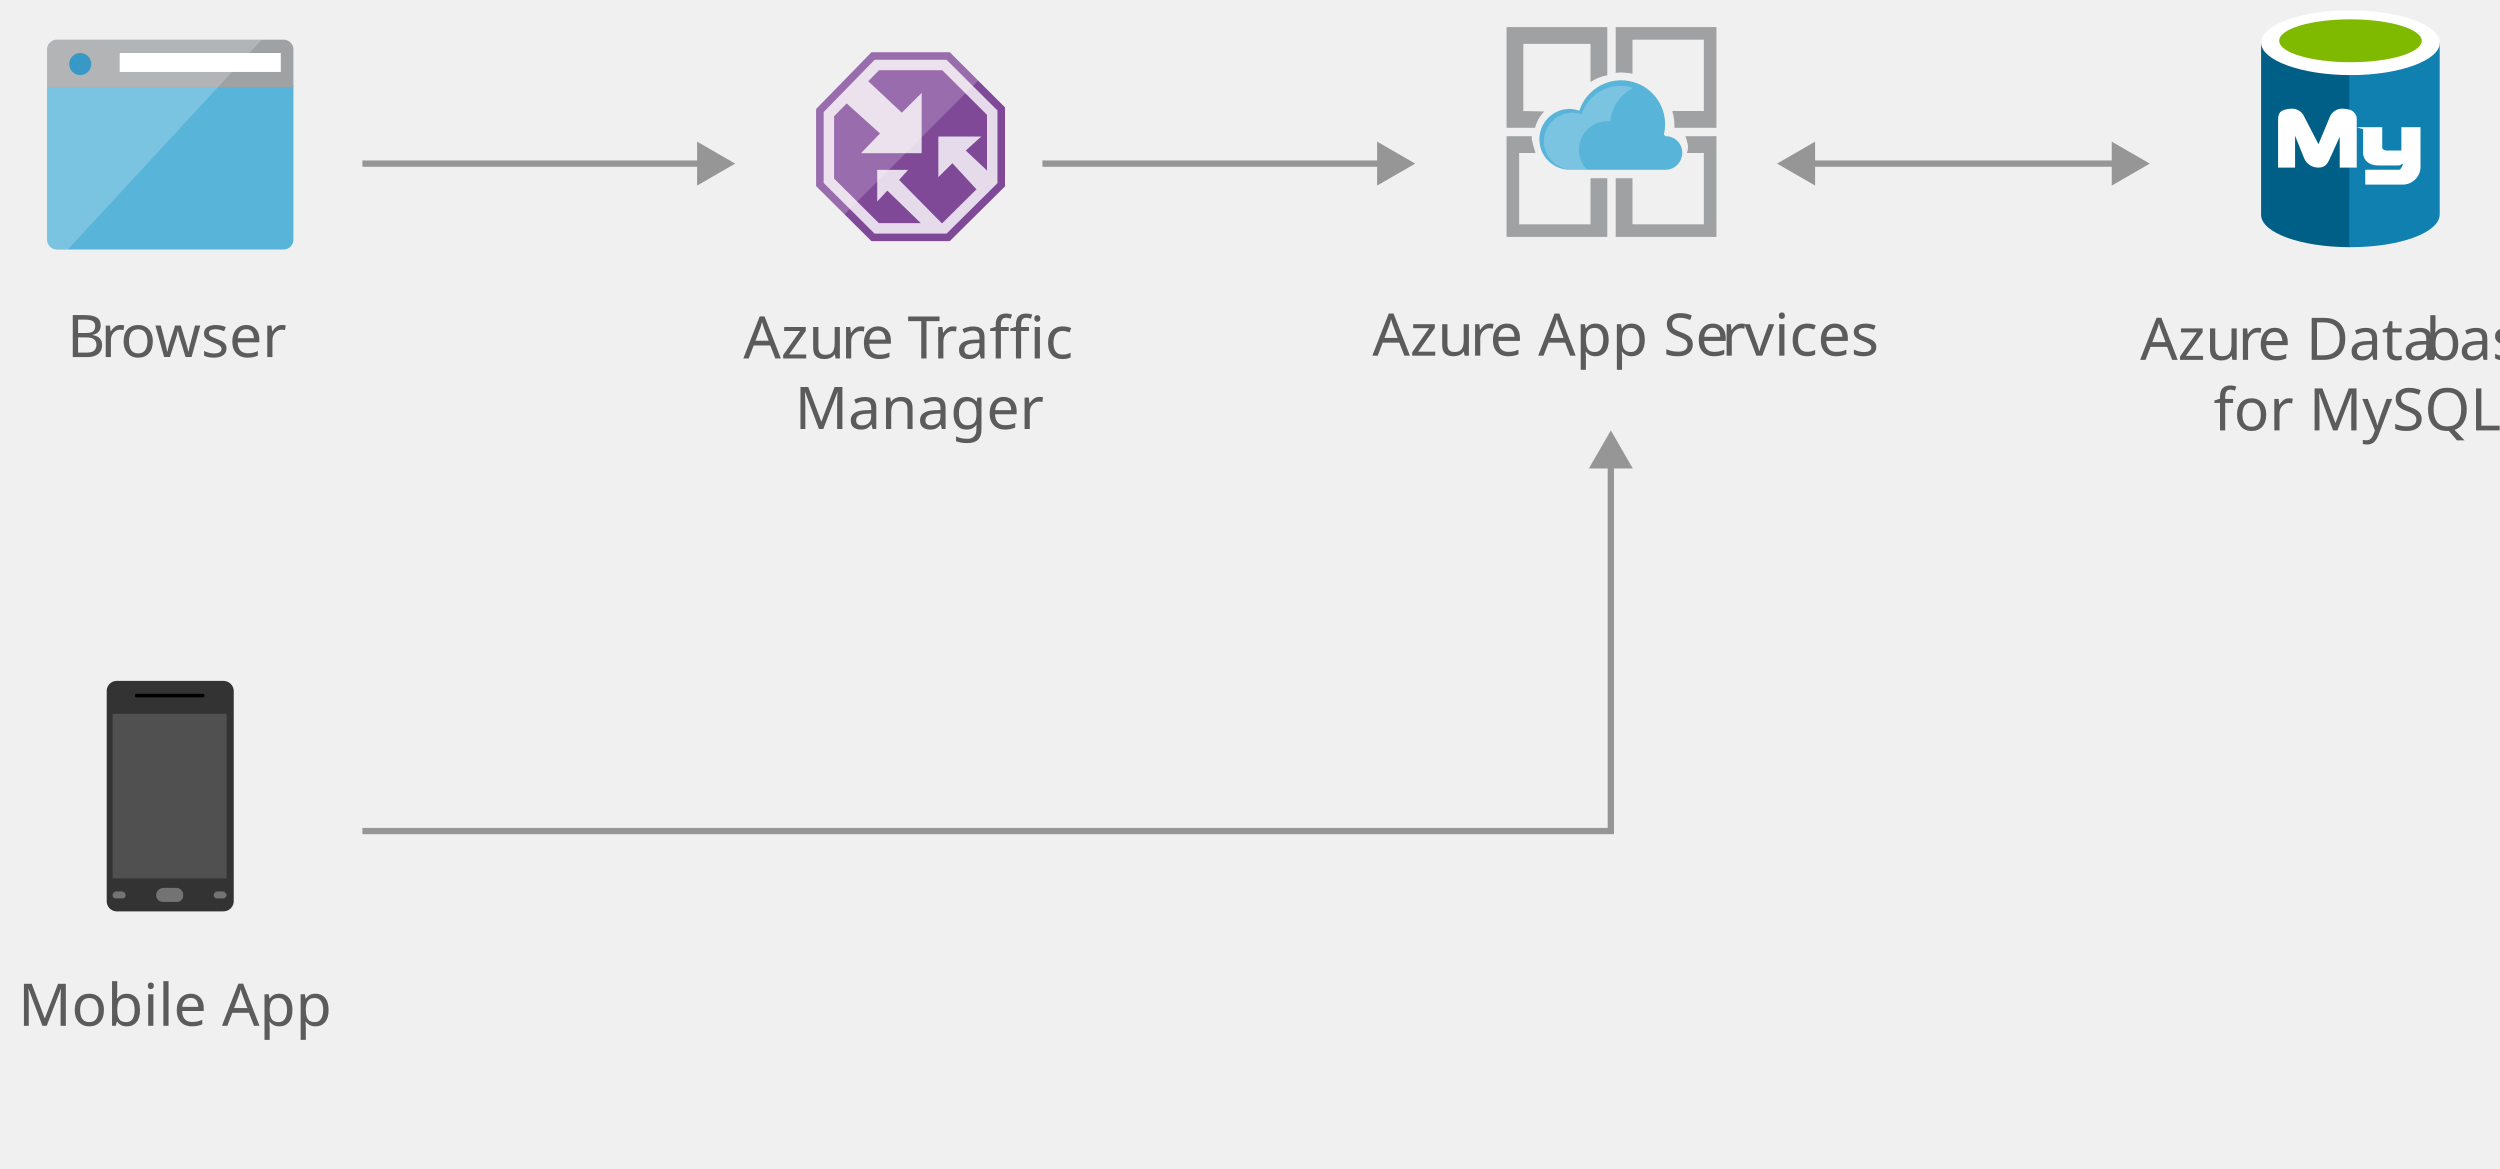
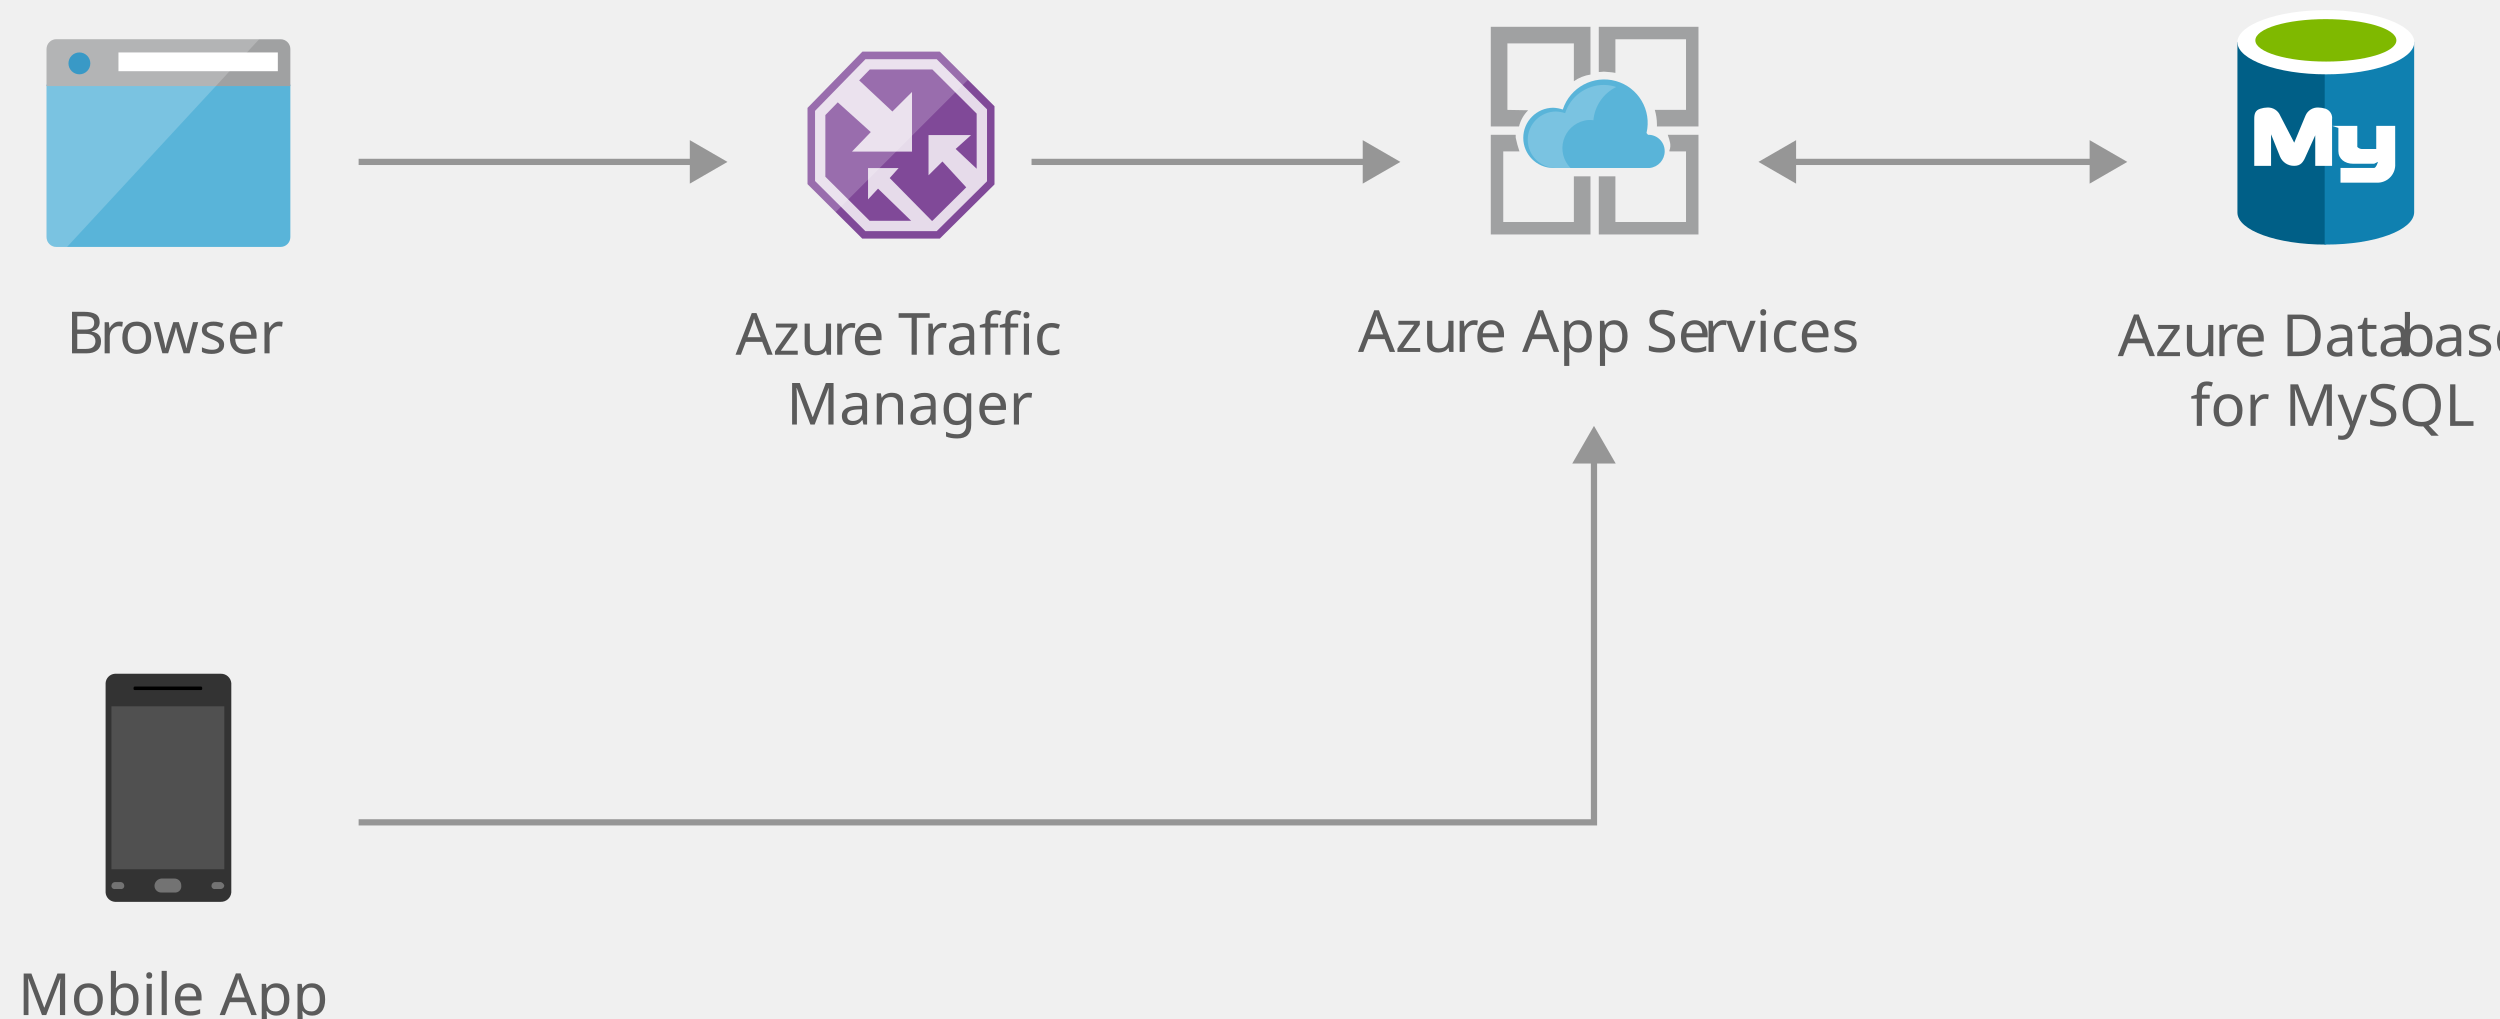
- <svg xmlns="http://www.w3.org/2000/svg" class="architecture-diagram" aria-labelledby="scalable-web-and-mobile-applications-using-azure-database-for-mysql" height="278.39" viewbox="0 0 612 251" width="595.565">
+ <svg xmlns="http://www.w3.org/2000/svg" class="architecture-diagram" aria-labelledby="scalable-web-and-mobile-applications-using-azure-database-for-mysql" viewbox="0 0 612 251">
  <text fill="#5b5b5b" font-family="SegoeUI, Segoe UI" font-size="14" style="isolation:isolate" transform="translate(15.977 85.064)">
        B
    </text>
  <text fill="#5b5b5b" font-family="SegoeUI, Segoe UI" font-size="14" letter-spacing="-.013em" style="isolation:isolate" transform="translate(24.002 85.064)">
        r
    </text>
  <text fill="#5b5b5b" font-family="SegoeUI, Segoe UI" font-size="14" style="isolation:isolate" transform="translate(28.685 85.064)">
        owser
    </text>
  <path d="M11.213 57.1a2.354 2.354 0 002.347 2.347h53.992A2.354 2.354 0 0069.9 57.1V20.361H11.213z" fill="#59b4d9" />
  <path d="M67.552 9.446H13.561a2.354 2.354 0 00-2.347 2.347v8.92H69.9v-8.92a2.354 2.354 0 00-2.347-2.347" fill="#a0a1a2" />
  <path d="M13.561 9.446a2.354 2.354 0 00-2.347 2.347V57.1a2.354 2.354 0 002.347 2.347h2.582l46.244-50z" fill="#fff" opacity=".2" style="isolation:isolate" />
  <path fill="#fff" d="M28.518 12.627h38.371v4.514H28.518z" />
  <circle cx="19.113" cy="15.26" fill="#3999c6" r="2.633" />
  <text fill="#5b5b5b" font-family="SegoeUI, Segoe UI" font-size="14" style="isolation:isolate" transform="translate(4.339 244.366)">
        Mobile App
    </text>
  <path d="M55.684 214.872a2.47 2.47 0 01-2.521 2.241h-25.5a2.41 2.41 0 01-2.241-2.241v-50.429a2.41 2.41 0 012.241-2.241h25.5a2.47 2.47 0 012.521 2.241z" fill="#333" />
  <path fill="#505050" d="M54.003 209.269H26.828v-39.223h27.175v39.223z" />
  <path d="M48.68 165.844a.274.274 0 01-.268.28H32.431a.274.274 0 01-.28-.268v-.012c0-.28 0-.56.28-.56H48.4c.28 0 .28.28.28.56z" />
  <path d="M29.91 213.189a.743.743 0 01-.84.84h-1.4a.743.743 0 01-.84-.84.9.9 0 01.84-.84h1.4a.9.9 0 01.84.84zM54 213.189a.9.9 0 01-.84.84h-1.4a.743.743 0 01-.84-.84.9.9 0 01.84-.84h1.4a1.263 1.263 0 01.84.84zM43.638 213.189a1.486 1.486 0 01-1.681 1.681h-3.082a1.615 1.615 0 01-1.681-1.546v-.135a1.808 1.808 0 011.681-1.681h3.077a1.615 1.615 0 011.681 1.546v.135z" fill="#737373" />
  <text fill="#5b5b5b" font-family="SegoeUI, Segoe UI" font-size="14" style="isolation:isolate" transform="translate(177.077 85.398)">
        Azu
    </text>
  <text fill="#5b5b5b" font-family="SegoeUI, Segoe UI" font-size="14" letter-spacing="-.013em" style="isolation:isolate" transform="translate(200.36 85.398)">
        r
    </text>
  <text fill="#5b5b5b" font-family="SegoeUI, Segoe UI" font-size="14" style="isolation:isolate" transform="translate(205.043 85.398)">
        e
    </text>
  <text fill="#5b5b5b" font-family="SegoeUI, Segoe UI" font-size="14" letter-spacing="-.086em" style="isolation:isolate" transform="translate(216.199 85.398)">
        T
    </text>
  <text fill="#5b5b5b" font-family="SegoeUI, Segoe UI" font-size="14" style="isolation:isolate" transform="translate(222.317 85.398)">
        raffic
    </text>
  <text fill="#5b5b5b" font-family="SegoeUI, Segoe UI" font-size="14" style="isolation:isolate" transform="translate(189.334 102.198)">
        Manager
    </text>
  <text fill="#5b5b5b" font-family="SegoeUI, Segoe UI" font-size="14" style="isolation:isolate" transform="translate(326.93 84.731)">
        Azu
    </text>
  <text fill="#5b5b5b" font-family="SegoeUI, Segoe UI" font-size="14" letter-spacing="-.013em" style="isolation:isolate" transform="translate(350.213 84.731)">
        r
    </text>
  <text fill="#5b5b5b" font-family="SegoeUI, Segoe UI" font-size="14" style="isolation:isolate" transform="translate(354.896 84.731)">
        e App Se
    </text>
  <text fill="#5b5b5b" font-family="SegoeUI, Segoe UI" font-size="14" letter-spacing=".04em" style="isolation:isolate" transform="translate(410.137 84.731)">
        r
    </text>
  <text fill="#5b5b5b" font-family="SegoeUI, Segoe UI" font-size="14" style="isolation:isolate" transform="translate(415.565 84.731)">
        vices
    </text>
  <path fill="none" stroke="#969696" stroke-miterlimit="10" stroke-width="1.5" d="M167.601 38.976H86.336" />
  <path fill="#969696" d="M166.069 33.74l9.067 5.236-9.067 5.235V33.74z" />
  <path fill="none" stroke="#969696" stroke-miterlimit="10" stroke-width="1.5" d="M383.744 110.066v87.91H86.336" />
  <path fill="#969696" d="M378.508 111.598l5.236-9.067 5.235 9.067h-10.471z" />
  <path fill="none" stroke="#969696" stroke-miterlimit="10" stroke-width="1.5" d="M329.601 38.976h-81.265" />
  <path fill="#969696" d="M328.069 33.74l9.067 5.236-9.067 5.235V33.74z" />
  <path fill="none" stroke="#969696" stroke-miterlimit="10" stroke-width="1.5" d="M504.601 38.976h-73.73" />
  <path fill="#969696" d="M503.069 33.74l9.067 5.236-9.067 5.235V33.74zM432.403 33.74l-9.067 5.236 9.067 5.235V33.74z" />
  <path fill="#804998" d="M239.42 44.396V25.575l-13.169-13.129h-18.635L194.42 25.972v18.357l13.169 13.117h18.662l13.169-13.05z" />
  <path d="M225.5 14.246h-17.141L196.22 26.69v16.888l12.116 12.067h17.169l12.115-12.006V26.325zm-1.021 38.916h-.137l-10.152-10.3 2.144-2.4h-7.359v7.544l2.409-2.594 7.981 7.747h-10L198.7 42.547V27.7l2.99-3.065 7.946 7.16-4.526 4.7h14.453V22.133l-4.725 4.711-8-7.491 2.561-2.625h15.071l10.659 10.626v13.271l-5.06-4.768 3.706-3.335h-10.237V42.2l3.348-3.322 5.731 6.223z" fill="#fff" opacity=".8" style="isolation:isolate" />
  <path fill="#fff" opacity=".2" style="isolation:isolate" d="M233.027 19.201l-6.776-6.755h-18.635L194.42 25.972V44.33l6.753 6.725 31.854-31.854z" />
  <text fill="#5b5b5b" font-family="SegoeUI, Segoe UI" font-size="14" style="isolation:isolate" transform="translate(509.843 85.731)">
        Azu
    </text>
  <text fill="#5b5b5b" font-family="SegoeUI, Segoe UI" font-size="14" letter-spacing="-.013em" style="isolation:isolate" transform="translate(533.126 85.731)">
        r
    </text>
  <text fill="#5b5b5b" font-family="SegoeUI, Segoe UI" font-size="14" style="isolation:isolate" transform="translate(537.809 85.731)">
        e Data
    </text>
  <text fill="#5b5b5b" font-family="SegoeUI, Segoe UI" font-size="14" letter-spacing="-.013em" style="isolation:isolate" transform="translate(577.772 85.731)">
        b
    </text>
  <text fill="#5b5b5b" font-family="SegoeUI, Segoe UI" font-size="14" style="isolation:isolate" transform="translate(585.818 85.731)">
        ase
    </text>
  <text fill="#5b5b5b" font-family="SegoeUI, Segoe UI" font-size="14" style="isolation:isolate" transform="translate(527.333 102.531)">
        for MySQL
    </text>
  <path d="M538.649 10.169v40.993c0 4.315 9.537 7.724 21.236 7.724V10.169z" fill="#005f87" />
  <path d="M559.657 58.881H560c11.811 0 21.2-3.5 21.2-7.815V10.043l-21.535.127z" fill="#0f80b0" />
  <path d="M581.232 10.169c0 4.2-9.537 7.724-21.236 7.724s-21.347-3.525-21.347-7.724 9.537-7.724 21.236-7.724 21.347 3.545 21.347 7.724" fill="#fff" />
  <path d="M576.917 9.714c0 2.841-7.6 5.11-16.921 5.11s-17.032-2.249-17.032-5.11 7.6-5.11 16.921-5.11 17.032 2.269 17.032 5.11" fill="#7fb900" />
  <path d="M576.633 39.443a4.281 4.281 0 01-4.016 4.531h-9.152v-3.541h8.1c.506-.041.927-1.469.927-1.469l-.927.456H566.5c-2.026 0-3.545-1.19-3.545-3.039V30.81l-1.519-.506v9.623h-4.052v-7.354l-2.32 5.13c-.587 1.362-1.2 2.223-2.745 2.223a3.626 3.626 0 01-3.414-2.223l-2.158-5.374v7.6H542.7V28.66c0-1.307.253-2.107 1.448-2.482a5.931 5.931 0 011.722-.294 3.191 3.191 0 013.094 1.98l3.358 6.488 2.7-6.488a3.2 3.2 0 013.089-1.98 6.432 6.432 0 011.7.273 2.382 2.382 0 011.621 2.623v1.4c0 .066-.066.116 0 .116h6.078v5.065a1.519 1.519 0 001.013.506h3.545V30.3h4.558z" fill="#fff" />
  <path d="M378.9 53.446h-17v-17h3.9a26.305 26.305 0 01-.9-3.3v-.7h-6v24h24v-14h-4zM401.9 36.446h4v17h-17v-11h-4v14h24v-24h-7.4c.5 1.5.9 2.5.4 3.8zM362.9 26.446v-16h16v9.1a9.63 9.63 0 014-1.6v-11.5h-24v24h6.8a8.177 8.177 0 012.2-3.9l-5.5-.1zM388.9 17.546v-8.1h17v17h-7.516a12.358 12.358 0 01.515 3.482v.518h10v-24h-24v10.9c.7 0 .9-.1 1.2-.1.901.1 1.801.1 2.801.3z" fill="#a0a1a2" />
  <path d="M400.768 36.393a3.938 3.938 0 00-3.929-3.947h-.09l-.359-.421a10.476 10.476 0 00-20.155-5.661 8.321 8.321 0 00-2.347-.427 7.254 7.254 0 000 14.507h23.253a4.056 4.056 0 003.627-4.053" fill="#59b4d9" />
  <path d="M378.1 40.446a6.8 6.8 0 013.3-11.4 5.525 5.525 0 012.2-.1 9.919 9.919 0 015.5-8 9.427 9.427 0 00-3-.5 9.787 9.787 0 00-9.3 6.8 7.8 7.8 0 00-2.2-.4 6.8 6.8 0 000 13.6h3.5z" fill="#fff" opacity=".2" style="isolation:isolate" />
</svg>
